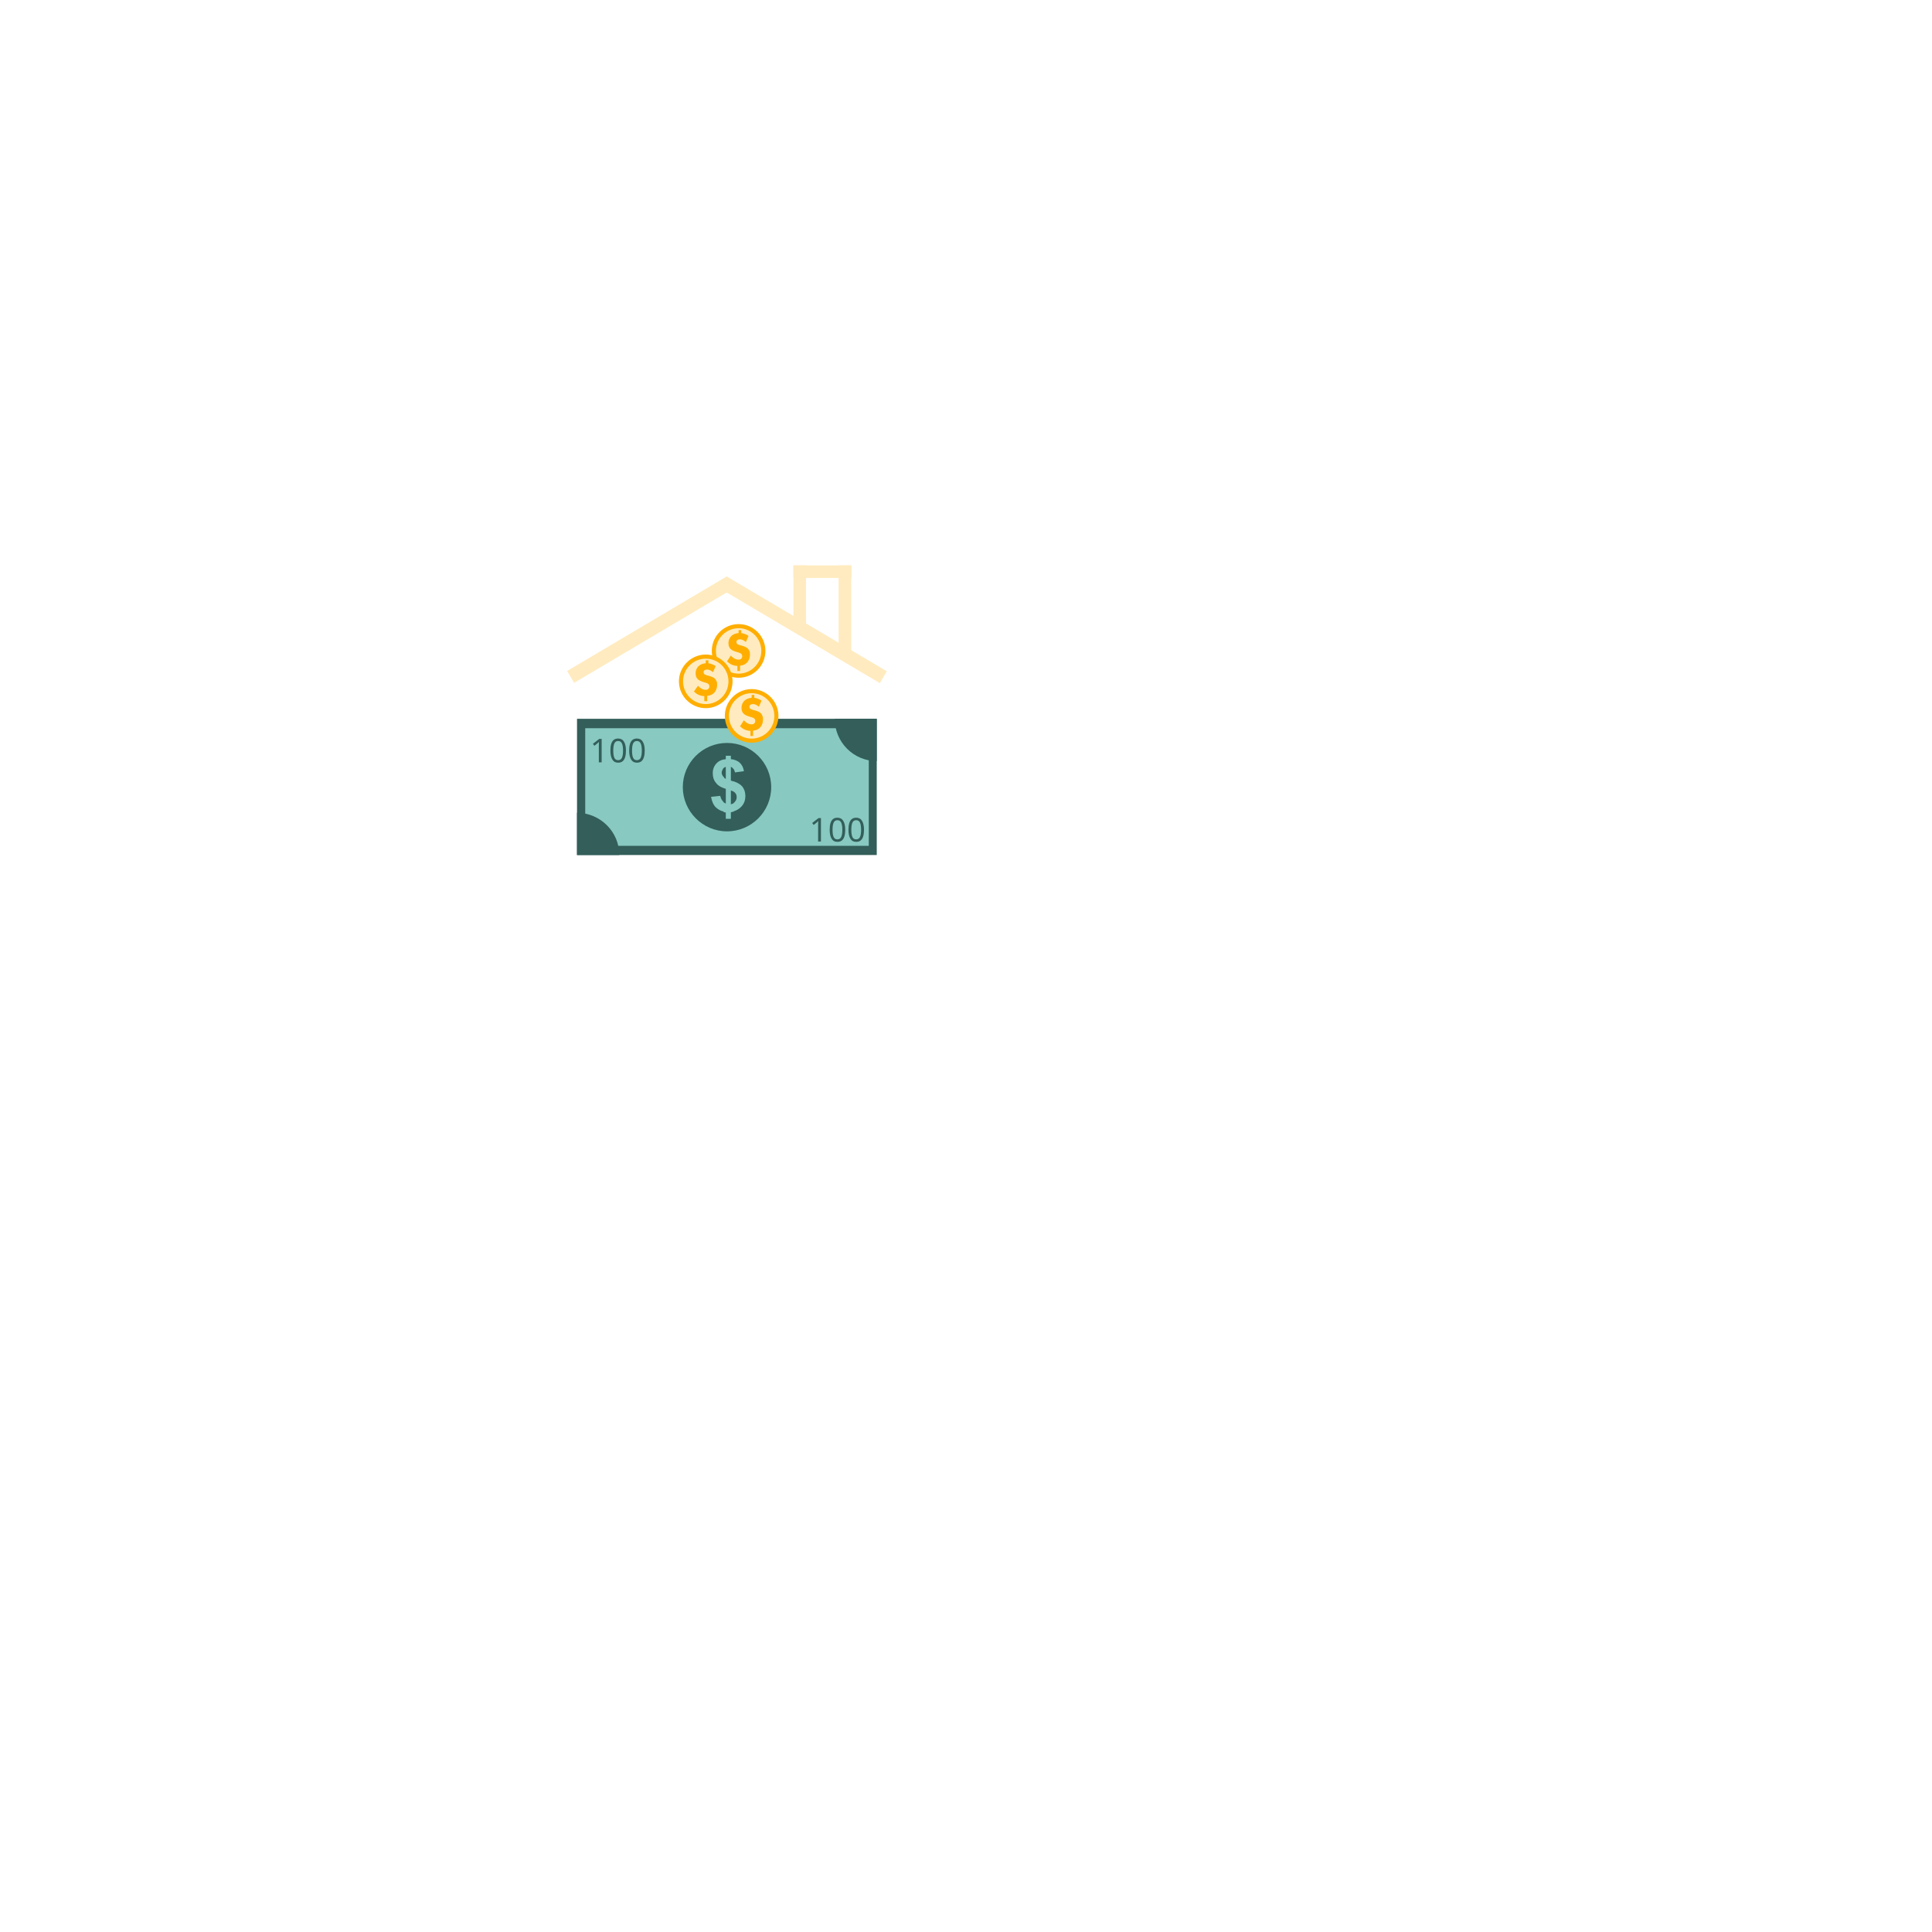
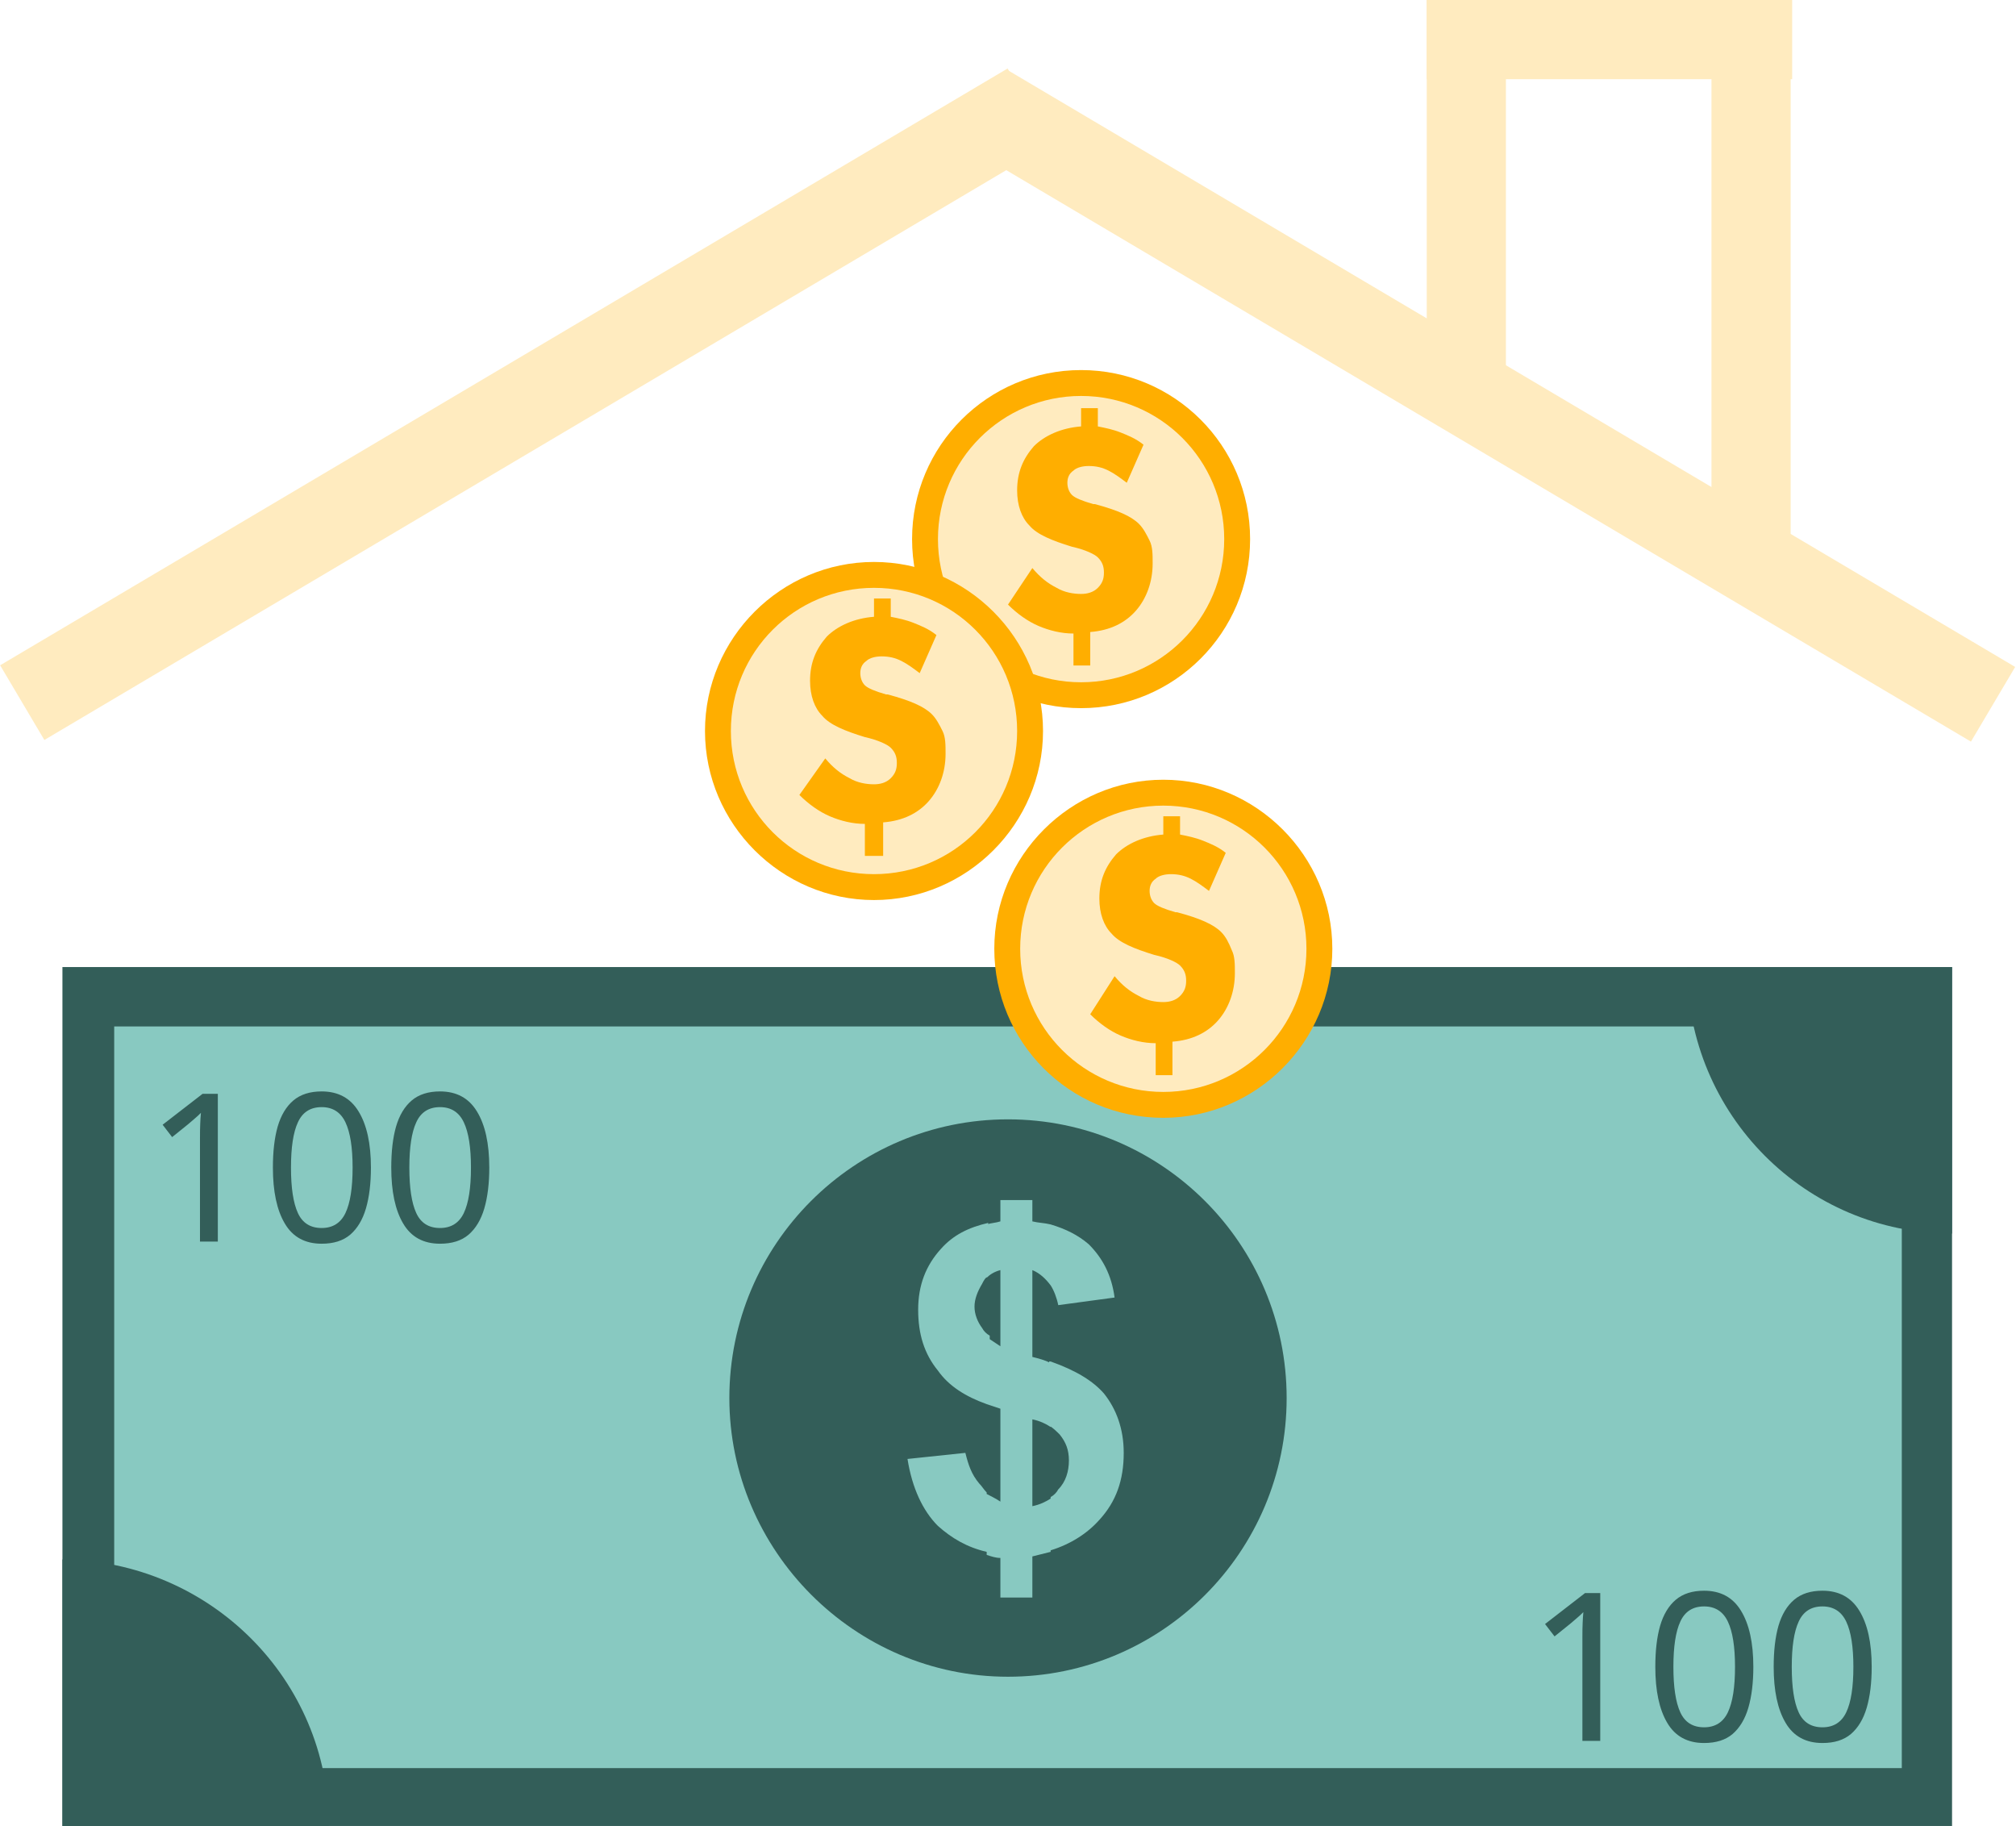
- <svg xmlns="http://www.w3.org/2000/svg" version="1.1" id="Objects" x="0px" y="0px" viewBox="0 0 799.9 799.9" style="enable-background:new 0 0 799.9 799.9;" xml:space="preserve">
+ <svg xmlns="http://www.w3.org/2000/svg" version="1.1" id="Objects" x="0px" y="0px" viewBox="0 0 132.4 119.9" style="enable-background:new 0 0 132.4 119.9;" xml:space="preserve">
  <style type="text/css">
- 	.st0{fill-rule:evenodd;clip-rule:evenodd;fill:#FFEBBF;}
- 	.st1{fill-rule:evenodd;clip-rule:evenodd;fill:#335E59;}
- 	.st2{fill-rule:evenodd;clip-rule:evenodd;fill:#88C9C1;}
- 	.st3{fill:#335E59;}
- 	.st4{font-family:'Arial-BoldMT';}
- 	.st5{font-size:13.588px;}
- 	.st6{fill:#88C9C1;}
- 	.st7{fill-rule:evenodd;clip-rule:evenodd;fill:#FFAE00;}
- 	.st8{fill:#FFAE00;}
+ 	.st0{fill:#FFEBBF;}
+ 	.st1{fill:#335E59;}
+ 	.st2{fill:#88C9C1;}
+ 	.st3{font-family:'Arial-BoldMT';}
+ 	.st4{font-size:13.588px;}
+ 	.st5{fill:#FFAE00;}
</style>
  <g>
    <g>
      <g>
-         <rect x="230.9" y="257.8" transform="matrix(0.8604 -0.5096 0.5096 0.8604 -95.2422 173.6557)" class="st0" width="76.9" height="5.7" />
-         <rect x="329.7" y="222.3" transform="matrix(0.5096 -0.8604 0.8604 0.5096 -61.1863 414.0317)" class="st0" width="5.7" height="76.9" />
+         <rect x="-3.9" y="23.7" transform="matrix(0.8604 -0.5096 0.5096 0.8604 -8.7134 21.3064)" class="st0" width="76.9" height="5.7" />
+         <rect x="95" y="-11.8" transform="matrix(0.5096 -0.8604 0.8604 0.5096 25.017 97.2607)" class="st0" width="5.7" height="76.9" />
      </g>
      <g>
-         <rect x="328.5" y="234.1" class="st0" width="5.2" height="25.8" />
-         <rect x="347.2" y="234.1" class="st0" width="5.2" height="37.4" />
-         <rect x="328.5" y="234.1" class="st0" width="24" height="5.2" />
+         <rect x="93.7" class="st0" width="5.2" height="25.8" />
+         <rect x="112.4" class="st0" width="5.2" height="37.4" />
+         <rect x="93.7" class="st0" width="24" height="5.2" />
      </g>
    </g>
    <g>
-       <rect x="238.9" y="297.6" class="st1" width="124.1" height="56.4" />
-       <rect x="242.3" y="301.5" class="st2" width="117.4" height="48.7" />
-       <path class="st1" d="M345.6,297.6H363v17.5C353.4,315.1,345.6,307.3,345.6,297.6z" />
-       <path class="st1" d="M256.4,354h-17.5v-17.5C248.6,336.6,256.4,344.4,256.4,354z" />
-       <path class="st1" d="M301,344.2c10.1,0,18.3-8.2,18.3-18.3c0-10.1-8.2-18.3-18.3-18.3c-10.1,0-18.3,8.2-18.3,18.3    C282.7,335.9,290.9,344.2,301,344.2z" />
-       <text transform="matrix(1 0 0 1 244.2764 315.6259)" class="st3 st4 st5">100</text>
-       <text transform="matrix(1 0 0 1 335.0659 348.4111)" class="st3 st4 st5">100</text>
-       <path class="st6" d="M303.8,314.5c1,0.3,1.8,0.7,2.5,1.3c0.9,0.9,1.5,2,1.7,3.5l-3.7,0.5c-0.1-0.5-0.3-1-0.5-1.3V314.5    L303.8,314.5z M303.8,323.5c1.7,0.6,2.8,1.3,3.5,2.1c0.8,1,1.3,2.3,1.3,3.9c0,1.8-0.5,3.2-1.6,4.4c-0.8,0.9-1.9,1.6-3.2,2v-3.5    c0.2-0.1,0.4-0.3,0.5-0.5c0.5-0.5,0.7-1.2,0.7-1.9c0-0.7-0.2-1.2-0.6-1.7c-0.2-0.2-0.4-0.4-0.7-0.6V323.5z M300.5,332.7v-6.1    c-0.3-0.1-0.6-0.2-0.9-0.3v-4.4c0.3,0.2,0.6,0.4,0.9,0.6v-5c-0.4,0.1-0.7,0.3-0.9,0.5v-3.5c0.3-0.1,0.6-0.1,0.9-0.2v-1.4h2.1v1.4    c0.4,0.1,0.8,0.1,1.2,0.2v4c-0.3-0.4-0.7-0.8-1.2-1v5.7c0.4,0.1,0.8,0.2,1.2,0.4v4.2c-0.3-0.2-0.7-0.4-1.2-0.5v5.7    c0.5-0.1,0.9-0.3,1.2-0.5v3.5c-0.4,0.1-0.8,0.2-1.2,0.3v2.7h-2.1v-2.6c-0.3,0-0.6-0.1-0.9-0.2v-4    C299.8,332.3,300.2,332.5,300.5,332.7z M299.6,326.3c-1.4-0.5-2.5-1.2-3.2-2.2c-0.9-1.1-1.3-2.4-1.3-4c0-1.6,0.5-2.9,1.5-4    c0.8-0.9,1.8-1.4,3.1-1.7v3.5c-0.2,0.1-0.3,0.3-0.4,0.5c-0.3,0.5-0.5,1-0.5,1.5c0,0.5,0.2,1,0.5,1.4c0.1,0.2,0.3,0.4,0.5,0.5    V326.3L299.6,326.3z M299.6,336c-1.3-0.3-2.3-0.9-3.2-1.7c-1-1-1.7-2.5-2-4.4l3.8-0.4c0.2,0.8,0.4,1.4,0.9,2    c0.2,0.2,0.3,0.4,0.5,0.6V336z" />
+       <rect x="4.1" y="63.5" class="st1" width="124.1" height="56.4" />
+       <rect x="7.5" y="67.4" class="st2" width="117.4" height="48.7" />
+       <path class="st1" d="M110.8,63.5h17.4V81C118.6,81,110.8,73.2,110.8,63.5z" />
+       <path class="st1" d="M21.6,119.9H4.1v-17.5C13.8,102.5,21.6,110.3,21.6,119.9z" />
+       <path class="st1" d="M66.2,110.1c10.1,0,18.3-8.2,18.3-18.3c0-10.1-8.2-18.3-18.3-18.3c-10.1,0-18.3,8.2-18.3,18.3    C47.9,101.8,56.1,110.1,66.2,110.1z" />
+       <text transform="matrix(1 0 0 1 9.4774 81.5259)" class="st1 st3 st4">100</text>
+       <text transform="matrix(1 0 0 1 100.2669 114.3111)" class="st1 st3 st4">100</text>
+       <path class="st2" d="M69,80.4c1,0.3,1.8,0.7,2.5,1.3c0.9,0.9,1.5,2,1.7,3.5l-3.7,0.5c-0.1-0.5-0.3-1-0.5-1.3V80.4L69,80.4z     M69,89.4c1.7,0.6,2.8,1.3,3.5,2.1c0.8,1,1.3,2.3,1.3,3.9c0,1.8-0.5,3.2-1.6,4.4c-0.8,0.9-1.9,1.6-3.2,2v-3.5    c0.2-0.1,0.4-0.3,0.5-0.5c0.5-0.5,0.7-1.2,0.7-1.9c0-0.7-0.2-1.2-0.6-1.7c-0.2-0.2-0.4-0.4-0.7-0.6v-4.2H69z M65.7,98.6v-6.1    c-0.3-0.1-0.6-0.2-0.9-0.3v-4.4c0.3,0.2,0.6,0.4,0.9,0.6v-5c-0.4,0.1-0.7,0.3-0.9,0.5v-3.5c0.3-0.1,0.6-0.1,0.9-0.2v-1.4h2.1v1.4    c0.4,0.1,0.8,0.1,1.2,0.2v4c-0.3-0.4-0.7-0.8-1.2-1v5.7c0.4,0.1,0.8,0.2,1.2,0.4v4.2c-0.3-0.2-0.7-0.4-1.2-0.5v5.7    c0.5-0.1,0.9-0.3,1.2-0.5v3.5c-0.4,0.1-0.8,0.2-1.2,0.3v2.7h-2.1v-2.6c-0.3,0-0.6-0.1-0.9-0.2v-4C65,98.2,65.4,98.4,65.7,98.6z     M64.8,92.2c-1.4-0.5-2.5-1.2-3.2-2.2c-0.9-1.1-1.3-2.4-1.3-4s0.5-2.9,1.5-4c0.8-0.9,1.8-1.4,3.1-1.7v3.5    c-0.2,0.1-0.3,0.3-0.4,0.5c-0.3,0.5-0.5,1-0.5,1.5s0.2,1,0.5,1.4c0.1,0.2,0.3,0.4,0.5,0.5v4.5H64.8z M64.8,101.9    c-1.3-0.3-2.3-0.9-3.2-1.7c-1-1-1.7-2.5-2-4.4l3.8-0.4c0.2,0.8,0.4,1.4,0.9,2c0.2,0.2,0.3,0.4,0.5,0.6L64.8,101.9L64.8,101.9z" />
    </g>
    <g>
-       <circle class="st7" cx="305.8" cy="269.5" r="11.1" />
-       <circle class="st0" cx="305.8" cy="269.5" r="9.4" />
-       <path class="st8" d="M302.6,271.4c0.5,0.6,1,1,1.6,1.3c0.5,0.3,1.1,0.4,1.6,0.4c0.4,0,0.8-0.1,1.1-0.4c0.3-0.3,0.4-0.6,0.4-1    c0-0.4-0.1-0.7-0.4-1c-0.2-0.2-0.8-0.5-1.7-0.7c-1.3-0.4-2.3-0.8-2.8-1.4c-0.5-0.5-0.8-1.3-0.8-2.3c0-1.2,0.4-2.1,1.1-2.9    c0.7-0.7,1.8-1.2,3.1-1.3v-1.2h1.1l0,1.2c0.5,0.1,1,0.2,1.5,0.4c0.5,0.2,1,0.4,1.5,0.8l-1.1,2.5c-0.4-0.3-0.8-0.6-1.2-0.8    c-0.4-0.2-0.8-0.3-1.3-0.3c-0.4,0-0.8,0.1-1,0.3c-0.3,0.2-0.4,0.5-0.4,0.8c0,0.3,0.1,0.6,0.3,0.8c0.2,0.2,0.7,0.4,1.4,0.6l0.1,0    c1.5,0.4,2.4,0.8,2.9,1.3c0.3,0.3,0.5,0.7,0.7,1.1c0.2,0.4,0.2,0.9,0.2,1.5c0,1.2-0.4,2.3-1.1,3.1c-0.7,0.8-1.7,1.3-3,1.4v2.2    h-1.1v-2.1c-0.8,0-1.6-0.2-2.3-0.5c-0.7-0.3-1.4-0.8-2-1.4L302.6,271.4z" />
+       <circle class="st5" cx="71" cy="35.4" r="11.1" />
+       <circle class="st0" cx="71" cy="35.4" r="9.4" />
+       <path class="st5" d="M67.8,37.3c0.5,0.6,1,1,1.6,1.3c0.5,0.3,1.1,0.4,1.6,0.4c0.4,0,0.8-0.1,1.1-0.4c0.3-0.3,0.4-0.6,0.4-1    s-0.1-0.7-0.4-1c-0.2-0.2-0.8-0.5-1.7-0.7c-1.3-0.4-2.3-0.8-2.8-1.4c-0.5-0.5-0.8-1.3-0.8-2.3c0-1.2,0.4-2.1,1.1-2.9    c0.7-0.7,1.8-1.2,3.1-1.3v-1.2h1.1V28c0.5,0.1,1,0.2,1.5,0.4c0.5,0.2,1,0.4,1.5,0.8L74,31.7c-0.4-0.3-0.8-0.6-1.2-0.8    c-0.4-0.2-0.8-0.3-1.3-0.3c-0.4,0-0.8,0.1-1,0.3c-0.3,0.2-0.4,0.5-0.4,0.8s0.1,0.6,0.3,0.8c0.2,0.2,0.7,0.4,1.4,0.6h0.1    c1.5,0.4,2.4,0.8,2.9,1.3c0.3,0.3,0.5,0.7,0.7,1.1s0.2,0.9,0.2,1.5c0,1.2-0.4,2.3-1.1,3.1c-0.7,0.8-1.7,1.3-3,1.4v2.2h-1.1v-2.1    c-0.8,0-1.6-0.2-2.3-0.5c-0.7-0.3-1.4-0.8-2-1.4L67.8,37.3z" />
    </g>
    <g>
-       <path class="st7" d="M292.2,293.2c6.1,0,11.1-5,11.1-11.1c0-6.1-5-11.1-11.1-11.1c-6.1,0-11.1,5-11.1,11.1    C281.1,288.2,286.1,293.2,292.2,293.2z" />
-       <path class="st0" d="M292.2,291.5c5.2,0,9.4-4.2,9.4-9.4c0-5.2-4.2-9.4-9.4-9.4c-5.2,0-9.4,4.2-9.4,9.4    C282.8,287.3,287,291.5,292.2,291.5z" />
-       <path class="st8" d="M289,283.9c0.5,0.6,1,1,1.6,1.3c0.5,0.3,1.1,0.4,1.6,0.4c0.4,0,0.8-0.1,1.1-0.4c0.3-0.3,0.4-0.6,0.4-1    c0-0.4-0.1-0.7-0.4-1c-0.2-0.2-0.8-0.5-1.7-0.7c-1.3-0.4-2.3-0.8-2.8-1.4c-0.5-0.5-0.8-1.3-0.8-2.3c0-1.2,0.4-2.1,1.1-2.9    c0.7-0.7,1.8-1.2,3.1-1.3v-1.2h1.1l0,1.2c0.5,0.1,1,0.2,1.5,0.4c0.5,0.2,1,0.4,1.5,0.8l-1.1,2.5c-0.4-0.3-0.8-0.6-1.2-0.8    c-0.4-0.2-0.8-0.3-1.3-0.3c-0.4,0-0.8,0.1-1,0.3c-0.3,0.2-0.4,0.5-0.4,0.8c0,0.3,0.1,0.6,0.3,0.8c0.2,0.2,0.7,0.4,1.4,0.6l0.1,0    c1.5,0.4,2.4,0.8,2.9,1.3c0.3,0.3,0.5,0.7,0.7,1.1c0.2,0.4,0.2,0.9,0.2,1.5c0,1.2-0.4,2.3-1.1,3.1c-0.7,0.8-1.7,1.3-3,1.4v2.2    h-1.2v-2.1c-0.8,0-1.6-0.2-2.3-0.5c-0.7-0.3-1.4-0.8-2-1.4L289,283.9z" />
+       <path class="st5" d="M57.4,59.1c6.1,0,11.1-5,11.1-11.1s-5-11.1-11.1-11.1s-11.1,5-11.1,11.1S51.3,59.1,57.4,59.1z" />
+       <path class="st0" d="M57.4,57.4c5.2,0,9.4-4.2,9.4-9.4c0-5.2-4.2-9.4-9.4-9.4c-5.2,0-9.4,4.2-9.4,9.4C48,53.2,52.2,57.4,57.4,57.4    z" />
+       <path class="st5" d="M54.2,49.8c0.5,0.6,1,1,1.6,1.3c0.5,0.3,1.1,0.4,1.6,0.4c0.4,0,0.8-0.1,1.1-0.4c0.3-0.3,0.4-0.6,0.4-1    s-0.1-0.7-0.4-1c-0.2-0.2-0.8-0.5-1.7-0.7C55.5,48,54.5,47.6,54,47c-0.5-0.5-0.8-1.3-0.8-2.3c0-1.2,0.4-2.1,1.1-2.9    c0.7-0.7,1.8-1.2,3.1-1.3v-1.2h1.1v1.2c0.5,0.1,1,0.2,1.5,0.4c0.5,0.2,1,0.4,1.5,0.8l-1.1,2.5c-0.4-0.3-0.8-0.6-1.2-0.8    c-0.4-0.2-0.8-0.3-1.3-0.3c-0.4,0-0.8,0.1-1,0.3c-0.3,0.2-0.4,0.5-0.4,0.8s0.1,0.6,0.3,0.8c0.2,0.2,0.7,0.4,1.4,0.6h0.1    c1.5,0.4,2.4,0.8,2.9,1.3c0.3,0.3,0.5,0.7,0.7,1.1s0.2,0.9,0.2,1.5c0,1.2-0.4,2.3-1.1,3.1c-0.7,0.8-1.7,1.3-3,1.4v2.2h-1.2v-2.1    c-0.8,0-1.6-0.2-2.3-0.5c-0.7-0.3-1.4-0.8-2-1.4L54.2,49.8z" />
    </g>
    <g>
-       <path class="st7" d="M311.2,307.5c6.1,0,11.1-5,11.1-11.1c0-6.1-5-11.1-11.1-11.1s-11.1,5-11.1,11.1    C300.1,302.5,305,307.5,311.2,307.5z" />
-       <circle class="st0" cx="311.2" cy="296.4" r="9.4" />
-       <path class="st8" d="M308,298.2c0.5,0.6,1,1,1.6,1.3c0.5,0.3,1.1,0.4,1.6,0.4c0.4,0,0.8-0.1,1.1-0.4c0.3-0.3,0.4-0.6,0.4-1    c0-0.4-0.1-0.7-0.4-1c-0.2-0.2-0.8-0.5-1.7-0.7c-1.3-0.4-2.3-0.8-2.8-1.4c-0.5-0.5-0.8-1.3-0.8-2.3c0-1.2,0.4-2.1,1.1-2.9    c0.7-0.7,1.8-1.2,3.1-1.3v-1.2h1.1l0,1.2c0.5,0.1,1,0.2,1.5,0.4c0.5,0.2,1,0.4,1.5,0.8l-1.1,2.5c-0.4-0.3-0.8-0.6-1.2-0.8    c-0.4-0.2-0.8-0.3-1.3-0.3c-0.4,0-0.8,0.1-1,0.3c-0.3,0.2-0.4,0.5-0.4,0.8c0,0.3,0.1,0.6,0.3,0.8c0.2,0.2,0.7,0.4,1.4,0.6l0.1,0    c1.5,0.4,2.4,0.8,2.9,1.3c0.3,0.3,0.5,0.7,0.7,1.2c0.2,0.4,0.2,0.9,0.2,1.5c0,1.2-0.4,2.3-1.1,3.1c-0.7,0.8-1.7,1.3-3,1.4v2.2    h-1.1v-2.1c-0.8,0-1.6-0.2-2.3-0.5c-0.7-0.3-1.4-0.8-2-1.4L308,298.2z" />
+       <path class="st5" d="M76.4,73.4c6.1,0,11.1-5,11.1-11.1s-5-11.1-11.1-11.1s-11.1,5-11.1,11.1S70.2,73.4,76.4,73.4z" />
+       <circle class="st0" cx="76.4" cy="62.3" r="9.4" />
+       <path class="st5" d="M73.2,64.1c0.5,0.6,1,1,1.6,1.3c0.5,0.3,1.1,0.4,1.6,0.4c0.4,0,0.8-0.1,1.1-0.4c0.3-0.3,0.4-0.6,0.4-1    s-0.1-0.7-0.4-1c-0.2-0.2-0.8-0.5-1.7-0.7c-1.3-0.4-2.3-0.8-2.8-1.4c-0.5-0.5-0.8-1.3-0.8-2.3c0-1.2,0.4-2.1,1.1-2.9    c0.7-0.7,1.8-1.2,3.1-1.3v-1.2h1.1v1.2c0.5,0.1,1,0.2,1.5,0.4c0.5,0.2,1,0.4,1.5,0.8l-1.1,2.5c-0.4-0.3-0.8-0.6-1.2-0.8    c-0.4-0.2-0.8-0.3-1.3-0.3c-0.4,0-0.8,0.1-1,0.3c-0.3,0.2-0.4,0.5-0.4,0.8s0.1,0.6,0.3,0.8c0.2,0.2,0.7,0.4,1.4,0.6h0.1    c1.5,0.4,2.4,0.8,2.9,1.3c0.3,0.3,0.5,0.7,0.7,1.2c0.2,0.4,0.2,0.9,0.2,1.5c0,1.2-0.4,2.3-1.1,3.1c-0.7,0.8-1.7,1.3-3,1.4v2.2    h-1.1v-2.1c-0.8,0-1.6-0.2-2.3-0.5c-0.7-0.3-1.4-0.8-2-1.4L73.2,64.1z" />
    </g>
  </g>
</svg>
